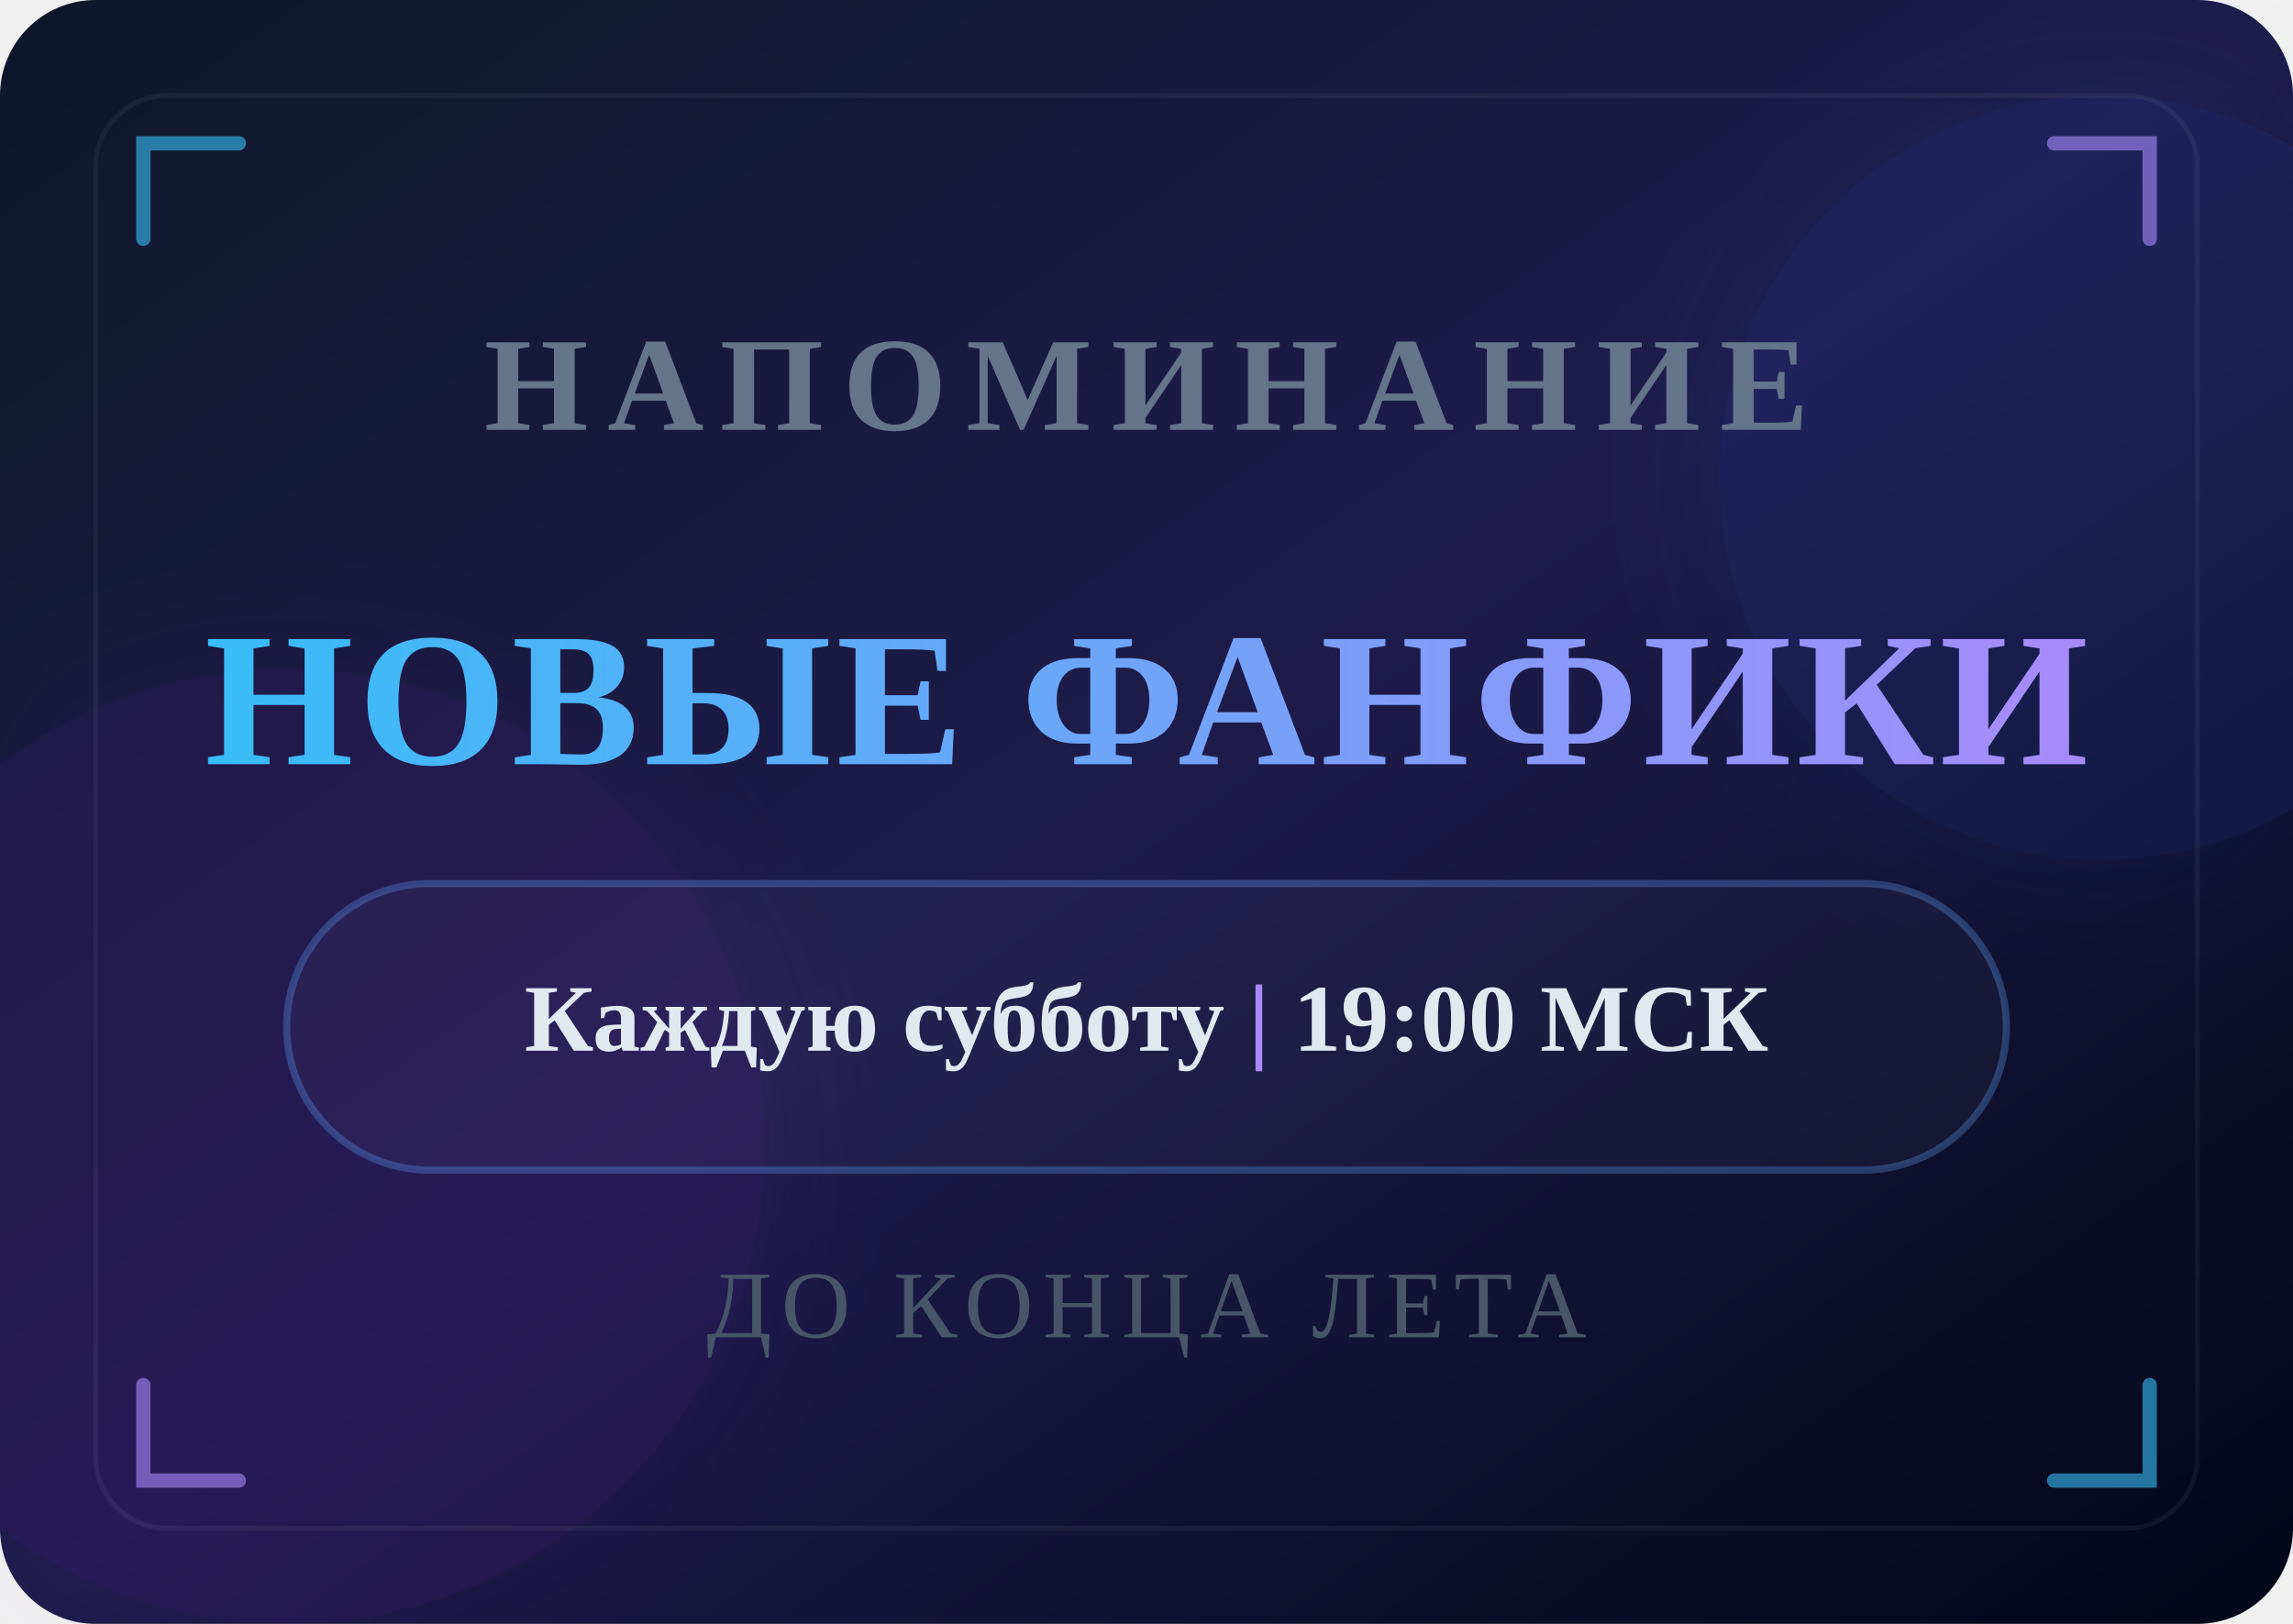
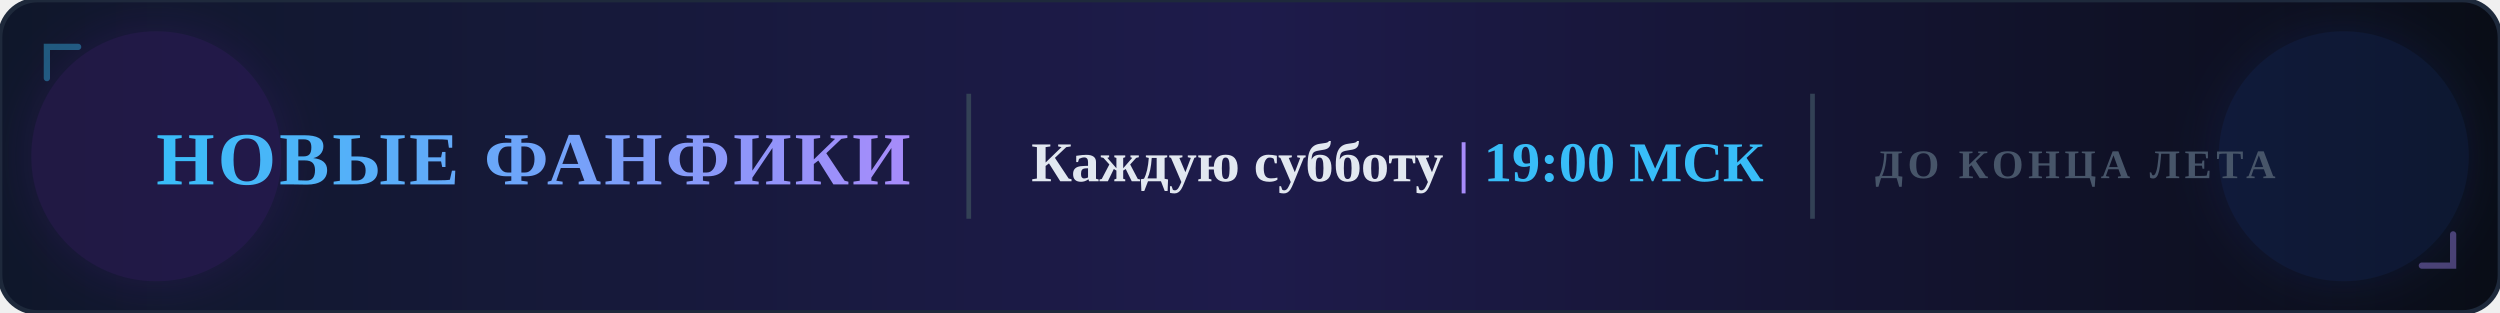
- <svg xmlns="http://www.w3.org/2000/svg" viewBox="0 0 480 340" width="100%" height="100%">
+ <svg xmlns="http://www.w3.org/2000/svg" viewBox="0 0 800 100" width="100%" height="100%">
  <defs>
-     <linearGradient id="bgGradient" x1="0%" y1="0%" x2="100%" y2="100%">
+     <linearGradient id="bgGradient" x1="0%" y1="0%" x2="100%" y2="0%">
      <stop offset="0%" stop-color="#0f172a" />
      <stop offset="50%" stop-color="#1e1b4b" />
-       <stop offset="100%" stop-color="#020617" />
+       <stop offset="100%" stop-color="#090d16" />
    </linearGradient>
    <linearGradient id="accentGradient" x1="0%" y1="0%" x2="100%" y2="0%">
      <stop offset="0%" stop-color="#38bdf8" />
      <stop offset="100%" stop-color="#a78bfa" />
    </linearGradient>
    <filter id="glow" x="-20%" y="-20%" width="140%" height="140%">
-       <feGaussianBlur stdDeviation="15" result="blur" />
+       <feGaussianBlur stdDeviation="8" result="blur" />
      <feComposite in="SourceGraphic" in2="blur" operator="over" />
    </filter>
  </defs>
-   <rect width="480" height="340" rx="20" fill="url(#bgGradient)" />
-   <circle cx="440" cy="100" r="80" fill="#2563eb" opacity="0.1" filter="url(#glow)" />
-   <circle cx="60" cy="240" r="100" fill="#7e22ce" opacity="0.1" filter="url(#glow)" />
-   <rect x="20" y="20" width="440" height="300" rx="15" fill="none" stroke="#ffffff" stroke-width="1" opacity="0.05" />
-   <text x="240" y="90" text-anchor="middle" font-family="'Times New Roman', serif" font-size="28" font-weight="bold" fill="#64748b" letter-spacing="4">
-     НАПОМИНАНИЕ
-   </text>
-   <text x="240" y="160" text-anchor="middle" font-family="'Times New Roman', serif" font-size="40" font-weight="888" fill="url(#accentGradient)" letter-spacing="1">
-     НОВЫЕ ФАНФИКИ
-   </text>
-   <g transform="translate(240, 220)">
-     <rect x="-180" y="-35" width="360" height="60" rx="30" fill="#ffffff" opacity="0.03" />
-     <rect x="-180" y="-35" width="360" height="60" rx="30" fill="none" stroke="#60a5fa" stroke-width="1.5" opacity="0.3" />
-     <text x="0" y="0" text-anchor="middle" font-family="'Times New Roman', serif" font-size="20" font-weight="600" fill="#e2e8f0">
-       Каждую субботу <tspan fill="#a78bfa">|</tspan> 19:00 МСК
+   <rect width="800" height="100" rx="12" fill="url(#bgGradient)" stroke="#1e293b" stroke-width="1.5" />
+   <circle cx="50" cy="50" r="40" fill="#7e22ce" opacity="0.15" filter="url(#glow)" />
+   <circle cx="750" cy="50" r="40" fill="#2563eb" opacity="0.12" filter="url(#glow)" />
+   <g transform="translate(0, 0)">
+     <text x="50" y="59" font-family="'Times New Roman', serif" font-size="24" font-weight="800" fill="url(#accentGradient)" letter-spacing="1">
+       НОВЫЕ ФАНФИКИ
+     </text>
+     <line x1="310" y1="30" x2="310" y2="70" stroke="#334155" stroke-width="1.5" />
+     <text x="330" y="58" font-family="'Times New Roman', serif" font-size="18" font-weight="600" fill="#e2e8f0">
+       Каждую субботу <tspan fill="#a78bfa">|</tspan>
+       <tspan fill="#38bdf8">19:00 МСК</tspan>
+     </text>
+     <line x1="580" y1="30" x2="580" y2="70" stroke="#334155" stroke-width="1.5" />
+     <text x="600" y="57" font-family="'Times New Roman', serif" font-size="13" font-weight="bold" fill="#475569" letter-spacing="1.5">
+       ДО КОНЦА ЛЕТА
    </text>
  </g>
-   <text x="240" y="280" text-anchor="middle" font-family="'Times New Roman', serif" font-size="20" font-weight="500" fill="#475569" letter-spacing="2">
-     ДО КОНЦА ЛЕТА
-   </text>
-   <path d="M 30 50 L 30 30 L 50 30" fill="none" stroke="#38bdf8" stroke-width="3" stroke-linecap="round" opacity="0.6" />
-   <path d="M 450 50 L450 30 L 430 30" fill="none" stroke="#a78bfa" stroke-width="3" stroke-linecap="round" opacity="0.6" />
-   <path d="M 30 290 L 30 310 L 50 310" fill="none" stroke="#a78bfa" stroke-width="3" stroke-linecap="round" opacity="0.6" />
-   <path d="M 450 290 L 450 310 L 430 310" fill="none" stroke="#38bdf8" stroke-width="3" stroke-linecap="round" opacity="0.6" />
+   <path d="M 15 25 L 15 15 L 25 15" fill="none" stroke="#38bdf8" stroke-width="2" stroke-linecap="round" opacity="0.4" />
+   <path d="M 785 75 L 785 85 L 775 85" fill="none" stroke="#a78bfa" stroke-width="2" stroke-linecap="round" opacity="0.4" />
</svg>
